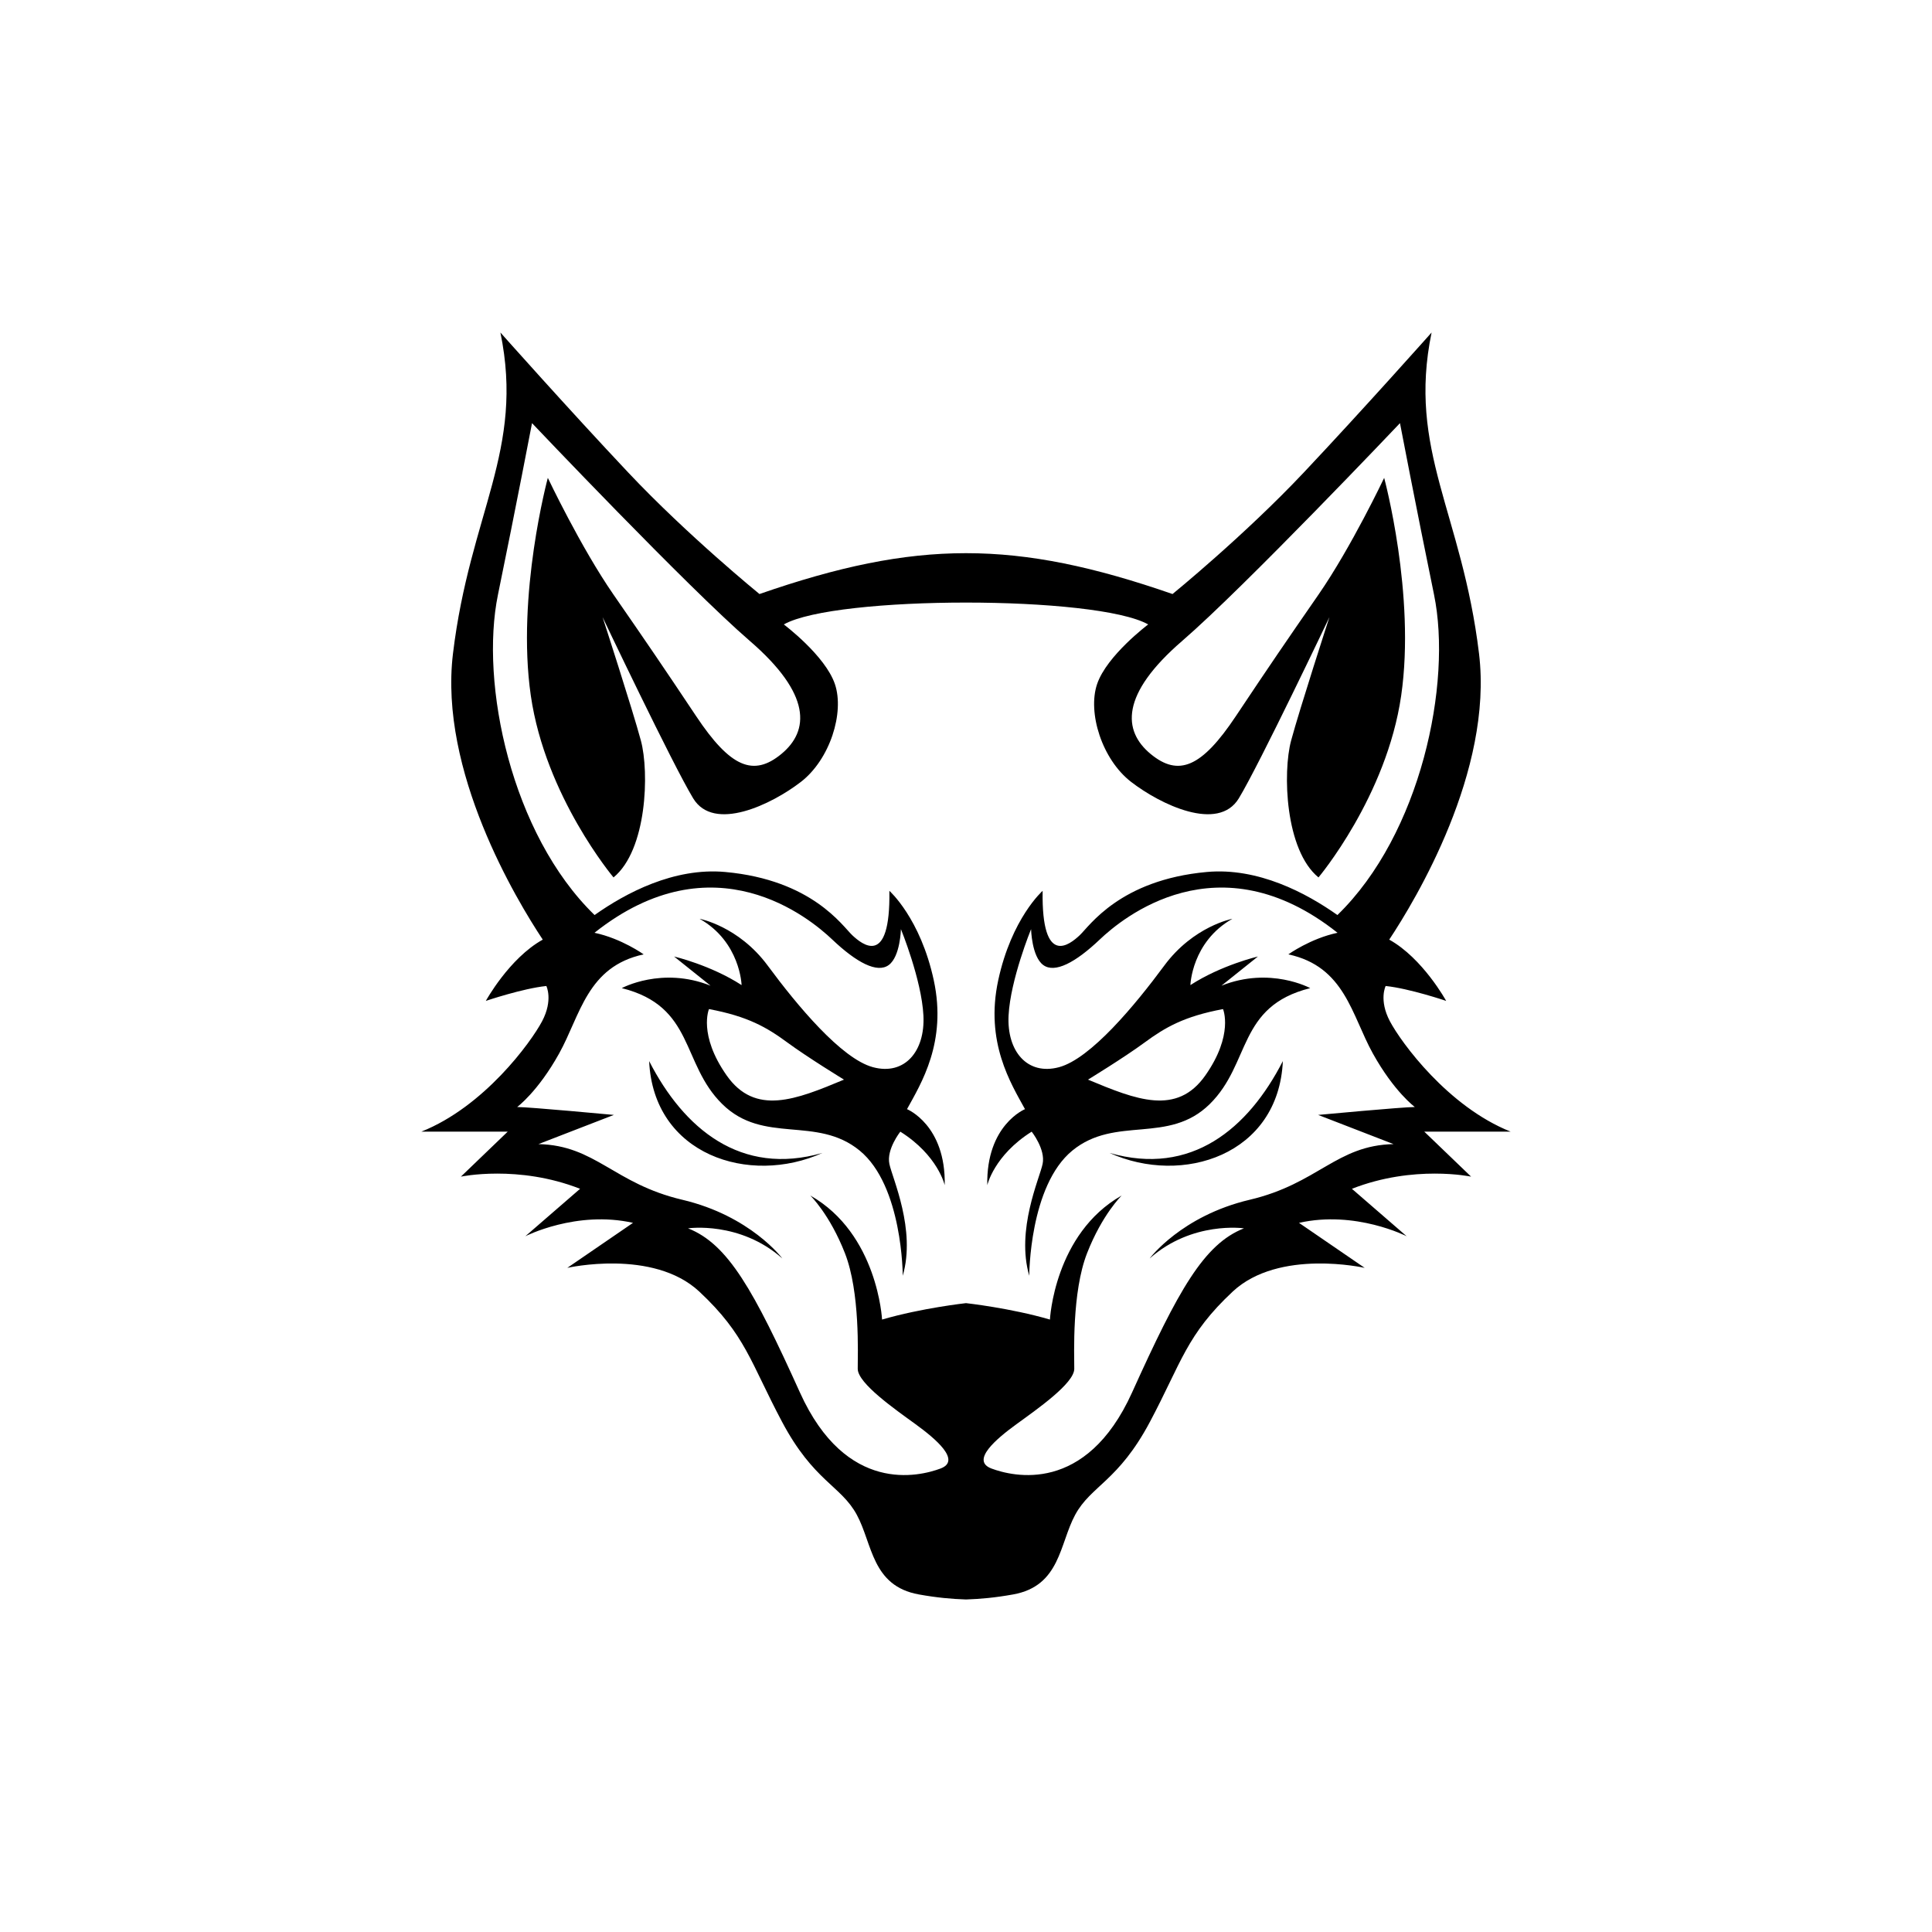
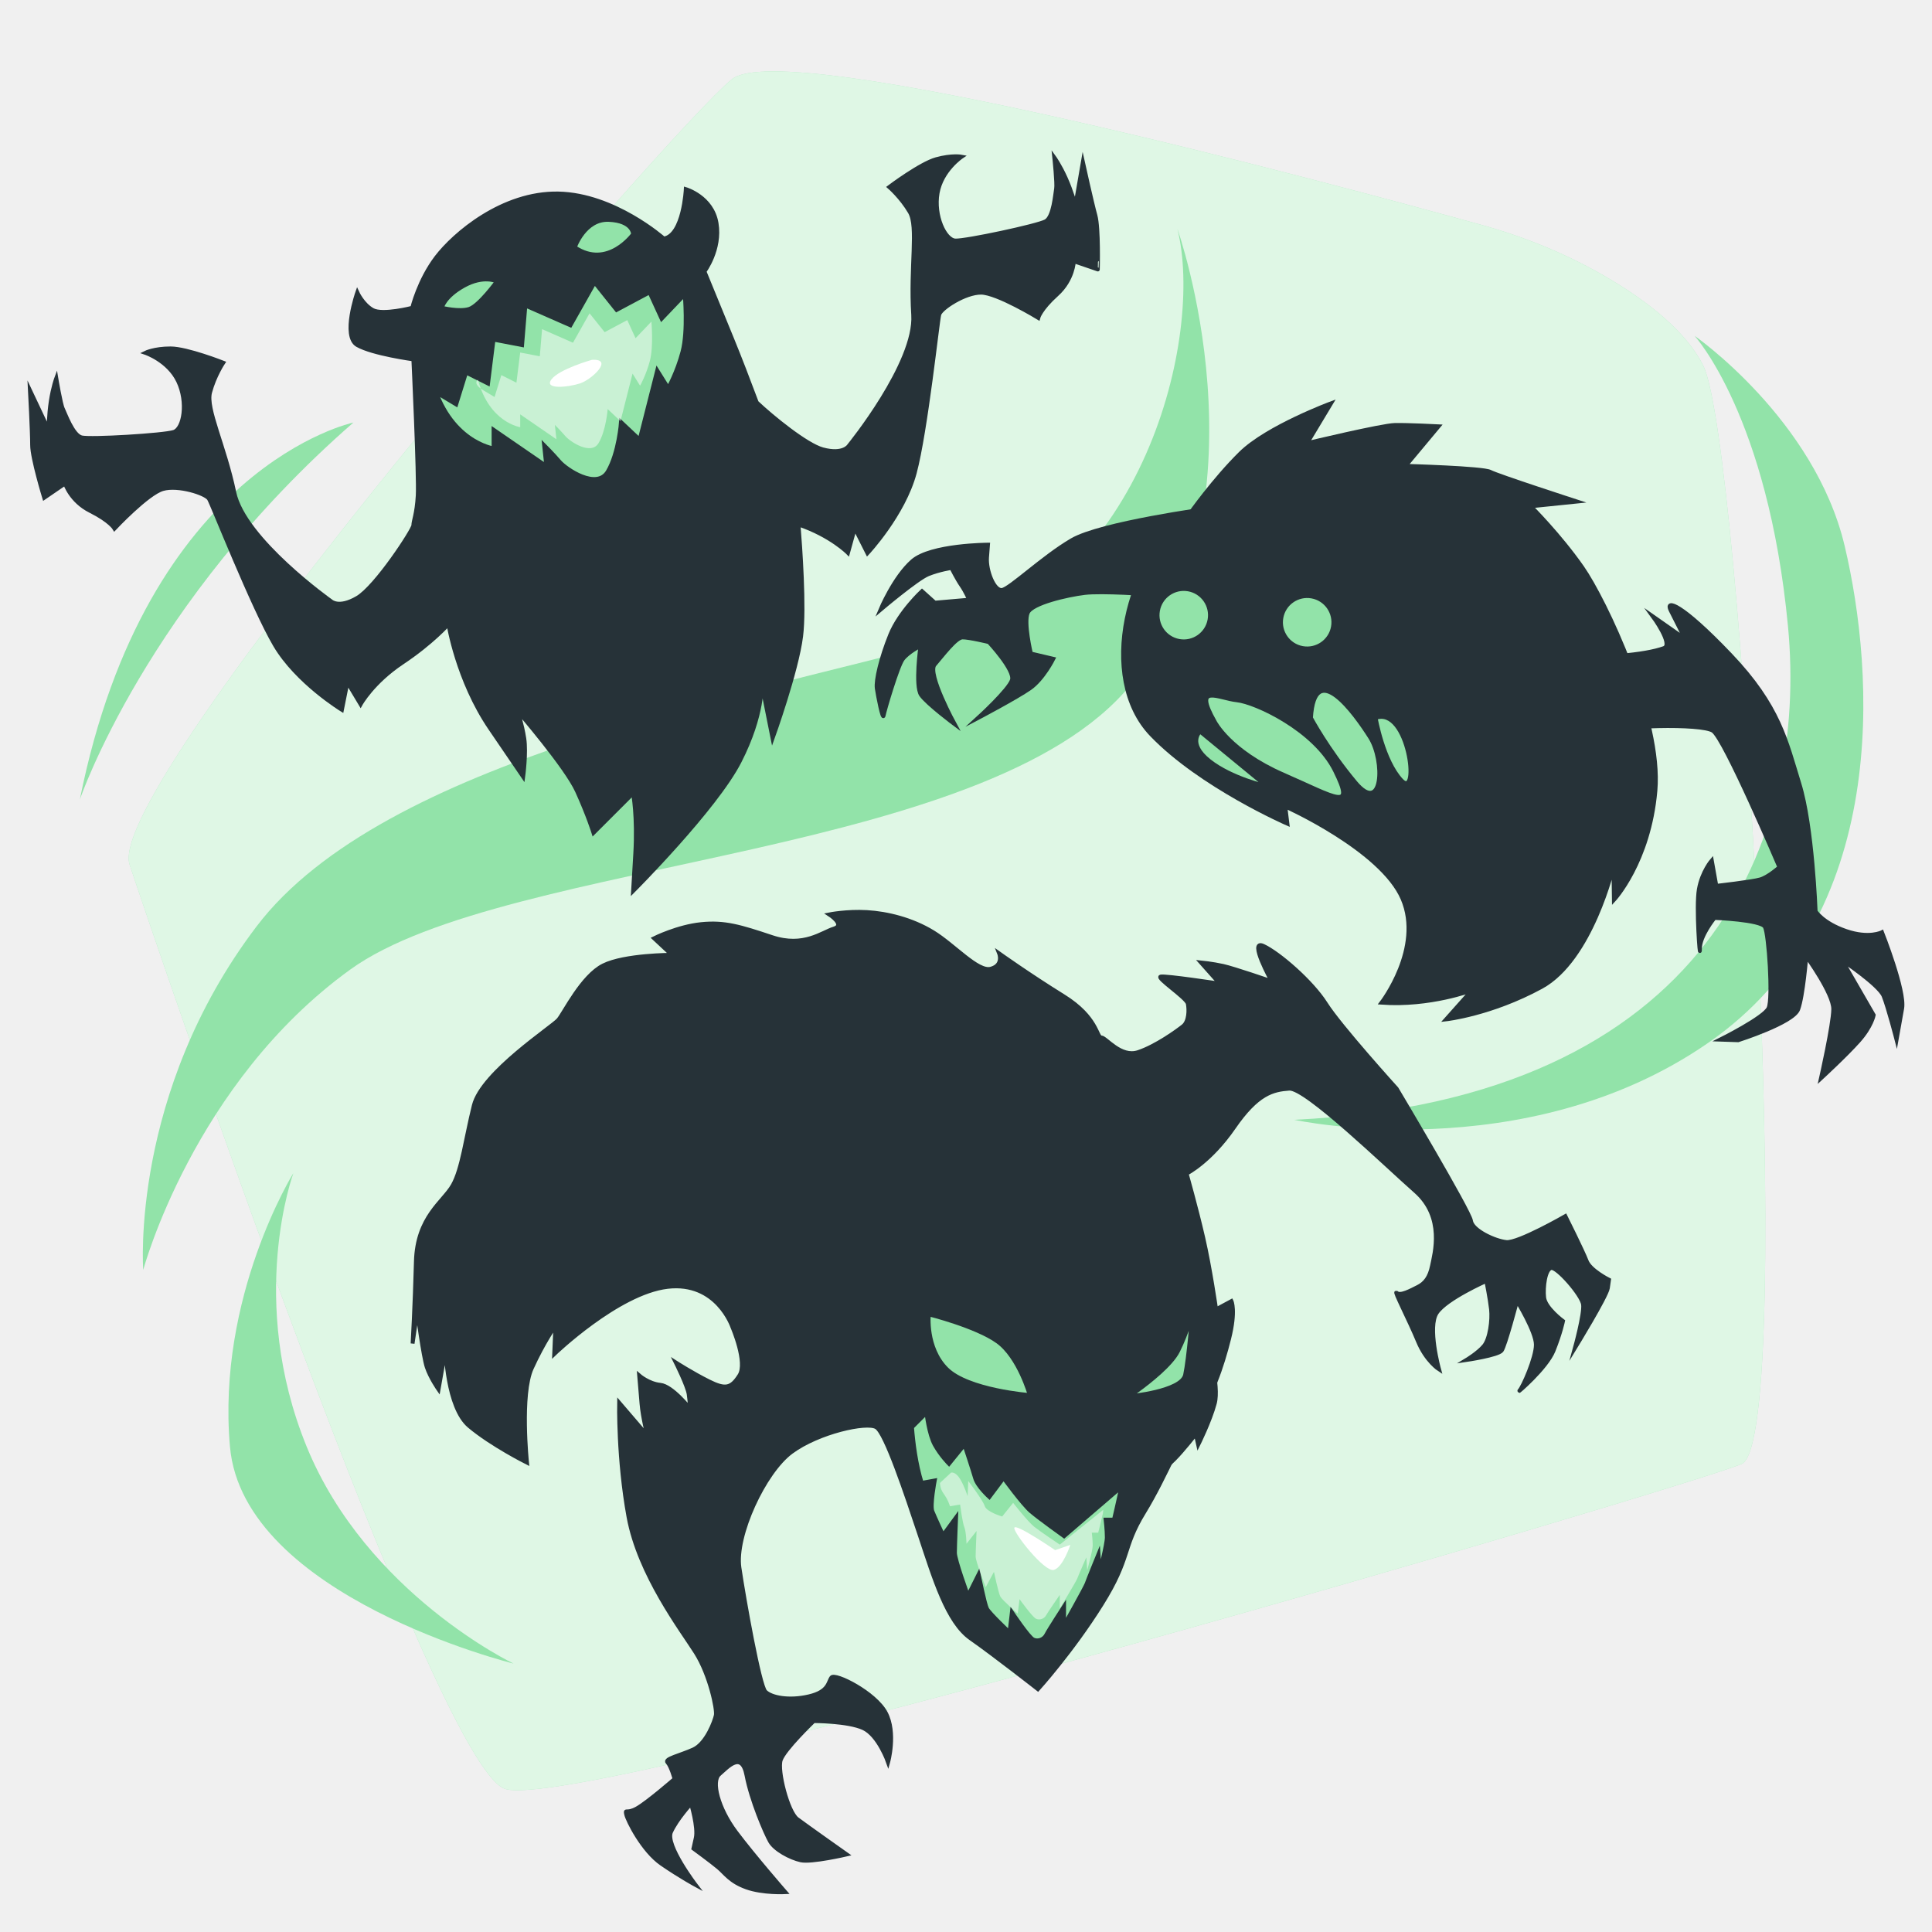
- <svg xmlns="http://www.w3.org/2000/svg" version="1.1" id="Layer_1" x="0px" y="0px" viewBox="0 0 4000 4000" style="enable-background:new 0 0 4000 4000;" xml:space="preserve">
-   <g>
-     <rect x="-0.001" style="fill-rule:evenodd;clip-rule:evenodd;fill:#FFFFFF;" width="4000.002" height="4000" />
-     <path style="fill-rule:evenodd;clip-rule:evenodd;" d="M1747.386,2235.259c0,0-74.288-45.33-117.098-76.81   c-42.806-31.473-81.84-54.142-162.423-69.25c0,0-22.668,52.885,36.515,137.245   C1563.56,2310.802,1647.923,2276.806,1747.386,2235.259 M1343.988,2196.893c71.83,140.088,189.6,238.846,358.838,190.123   C1551.76,2455.307,1352.826,2391.377,1343.988,2196.893z M2252.614,2235.259c0,0,74.284-45.33,117.094-76.81   c42.806-31.473,81.84-54.142,162.423-69.25c0,0,22.669,52.885-36.515,137.245   C2436.44,2310.802,2352.073,2276.806,2252.614,2235.259z M2656.012,2196.893c-71.834,140.088-189.604,238.846-358.846,190.123   C2448.236,2455.307,2647.17,2391.377,2656.012,2196.893z M1999.998,3311.54c-29.354-0.973-60.311-3.695-97.664-10.432   c-97.656-17.627-95.691-104.503-128.426-164.943c-32.739-60.435-89.4-69.25-154.871-192.642   c-65.479-123.393-75.545-180.052-171.236-269.448c-95.691-89.395-273.226-49.105-273.226-49.105l135.986-93.175   c-117.098-26.442-222.864,27.7-222.864,27.7l113.322-98.211c-128.426-50.362-246.781-25.177-246.781-25.177l96.948-93.178H872.39   c129.683-51.625,226.652-184.442,249.951-228.512c23.291-44.068,8.813-73.02,8.813-73.02   c-49.105,5.037-125.277,30.847-125.277,30.847s48.299-88.205,117.855-126.852c-54.443-82.12-215.283-348.713-185.905-592.133   c35.258-292.11,148.572-420.533,98.214-664.805c0,0,141.016,158.647,264.408,289.591   c123.393,130.947,271.964,251.822,271.964,251.822c324.886-112.767,530.285-112.767,855.167,0c0,0,148.572-120.875,271.964-251.822   c123.393-130.945,264.412-289.591,264.412-289.591c-50.362,244.271,62.952,372.695,98.21,664.805   c29.378,243.42-131.462,510.013-185.905,592.133c69.556,38.647,117.855,126.852,117.855,126.852s-76.172-25.81-125.277-30.847   c0,0-14.478,28.952,8.813,73.02c23.299,44.07,120.268,176.887,249.951,228.512h-178.796l96.948,93.178   c0,0-118.355-25.185-246.781,25.177l113.326,98.211c0,0-105.77-54.142-222.868-27.7l135.986,93.175   c0,0-177.535-40.29-273.226,49.105c-95.691,89.396-105.758,146.055-171.236,269.448   c-65.47,123.392-122.131,132.207-154.871,192.642c-32.735,60.44-30.77,147.317-128.426,164.943   C2060.309,3307.845,2029.352,3310.567,1999.998,3311.54z M1230.992,1894.506c64.213-45.438,164.233-98.815,270.398-89.163   c180.054,16.365,243.009,112.063,263.155,130.947c20.15,18.888,79.325,67.988,76.807-91.913c0,0,64.213,56.655,91.915,185.083   c27.698,128.433-26.445,214.058-55.404,266.933c0,0,80.579,32.74,78.068,157.39c0,0-13.851-61.691-91.915-110.802   c0,0-28.955,36.51-22.664,66.732c6.295,30.217,55.391,135.973,27.69,231.667c0,0,0.004-186.35-89.388-259.375   c-89.4-73.025-198.714-11.802-284.334-96.165c-85.62-84.365-56.893-202.248-207.983-240.02c0,0,83.101-45.33,183.83-5.035   l-75.545-60.44c0,0,75.545,17.622,139.762,59.178c0,0-2.519-89.392-86.877-137.24c0,0,80.574,15.103,141.011,96.95   c60.445,81.845,152.36,192.641,217.83,210.268c65.474,17.628,108.276-32.735,104.504-107.022   c-3.776-74.286-46.586-178.795-46.586-178.795s-1.257,56.66-25.183,74.287c-23.922,17.632-66.732-5.031-117.094-52.88   c-45.715-43.427-244.934-210.25-492.208-13.857c56.067,11.782,101.835,44.688,101.835,44.688   c-117.094,25.18-130.941,125.905-175.004,205.228c-44.067,79.322-86.881,110.802-86.881,110.802   c25.183,0,200.203,16.365,200.203,16.365l-156.132,60.44c118.355,2.513,156.132,81.845,297.778,115.213   s207.129,121.502,207.129,121.502c-88.139-78.06-195.162-62.323-195.162-62.323c83.097,32.735,135.986,128.428,231.681,339.958   c95.691,211.531,246.785,173.75,290.861,157.385c44.067-16.365-10.075-61.697-51.624-91.913   c-41.549-30.218-119.617-84.36-119.617-114.582c0-30.217,5.037-158.645-26.44-239.23c-31.478-80.583-71.769-119.611-71.769-119.611   c139.754,79.322,148.576,256.856,148.576,256.856c81.84-23.925,173.783-33.997,173.783-33.997s91.943,10.072,173.783,33.997   c0,0,8.822-177.535,148.576-256.856c0,0-40.291,39.028-71.769,119.611c-31.478,80.585-26.44,209.013-26.44,239.23   c0,30.222-78.068,84.363-119.617,114.582c-41.545,30.217-95.691,75.548-51.624,91.913c44.076,16.365,195.17,54.146,290.861-157.385   c95.695-211.53,148.584-307.223,231.681-339.958c0,0-107.023-15.737-195.162,62.323c0,0,65.482-88.133,207.129-121.502   s179.423-112.7,297.778-115.213l-156.132-60.44c0,0,175.02-16.365,200.203-16.365c0,0-42.814-31.48-86.881-110.802   c-44.063-79.323-57.91-180.048-175-205.228c0,0,45.764-32.906,101.831-44.688c-247.274-196.393-446.492-29.57-492.208,13.857   c-50.362,47.848-93.172,70.512-117.094,52.88c-23.926-17.626-25.183-74.287-25.183-74.287s-42.81,104.508-46.586,178.795   c-3.772,74.287,39.03,124.65,104.504,107.022c65.47-17.627,157.385-128.423,217.83-210.268   c60.437-81.847,141.011-96.95,141.011-96.95c-84.359,47.848-86.877,137.24-86.877,137.24   c64.217-41.557,139.762-59.178,139.762-59.178l-75.545,60.44c100.728-40.295,183.83,5.035,183.83,5.035   c-151.09,37.772-122.359,155.655-207.983,240.02c-85.62,84.363-194.934,23.14-284.334,96.165   c-89.392,73.025-89.388,259.375-89.388,259.375c-27.702-95.693,21.395-201.45,27.69-231.667   c6.291-30.222-22.664-66.732-22.664-66.732c-78.064,49.11-91.911,110.802-91.911,110.802   c-2.515-124.65,78.064-157.39,78.064-157.39c-28.959-52.875-83.101-138.5-55.404-266.933   c27.702-128.428,91.915-185.083,91.915-185.083c-2.519,159.901,56.657,110.802,76.807,91.913   c20.146-18.883,83.101-114.582,263.155-130.947c106.164-9.652,206.185,43.725,270.398,89.163l-0.004-0.013   c172.68-167.642,237.785-479.533,200.008-663.363c-37.773-183.832-70.508-355.068-70.508-355.068s-322.331,339.955-450.765,450.76   c-128.43,110.801-123.389,186.345-65.47,234.195c57.914,47.848,105.766,27.698,176.278-78.067   c70.512-105.77,103.247-153.61,171.236-251.82c67.989-98.212,135.982-241.749,135.982-241.749s65.474,241.749,35.254,450.755   c-30.221,209.013-171.248,376.475-171.248,376.475c-69.25-56.66-74.292-217.825-56.665-283.295   c17.627-65.475,79.325-255.6,79.325-255.6s-144.8,304.7-187.606,375.213c-42.806,70.512-162.427,12.59-222.864-33.998   c-60.437-46.587-90.654-143.537-70.508-202.715c20.137-59.172,105.766-123.392,105.766-123.392   c-107.308-60.358-647.127-60.358-754.431,0c0,0,85.624,64.22,105.762,123.392c20.146,59.178-10.071,156.128-70.512,202.715   c-60.433,46.588-180.054,104.51-222.86,33.998c-42.806-70.513-187.606-375.213-187.606-375.213s61.698,190.125,79.325,255.6   c17.627,65.47,12.585,226.635-56.665,283.295c0,0-141.028-167.461-171.244-376.475c-30.225-209.006,35.25-450.755,35.25-450.755   s67.993,143.537,135.982,241.749c67.989,98.21,100.724,146.05,171.236,251.82c70.512,105.765,118.363,125.915,176.278,78.067   c57.918-47.85,62.96-123.394-65.47-234.195c-128.434-110.805-450.765-450.76-450.765-450.76s-32.735,171.237-70.508,355.068   c-37.773,183.83,27.327,495.721,200.008,663.363L1230.992,1894.506z" />
+ <svg xmlns="http://www.w3.org/2000/svg" version="1.1" x="0px" y="0px" viewBox="0 0 500 500" style="enable-background:new 0 0 500 500;" xml:space="preserve">
+   <g id="Background_Simple">
+     <g>
+       <path style="fill:#92E3A9;" d="M416.954,72.433c-10.454-6.268-21.766-10.963-33.513-14.218    C344.36,47.388,203.223,9.333,189.414,20.512C173.368,33.501,26.665,203.127,33.542,223.758    c6.877,20.63,78.7,232.281,97.038,239.158c18.338,6.877,305.633-77.936,320.15-84.049c14.517-6.113,0-264.372-9.933-284.238    C436.382,85.798,426.534,78.176,416.954,72.433z" />
+       <path style="opacity:0.7;fill:#FFFFFF;" d="M416.954,72.433c-10.454-6.268-21.766-10.963-33.513-14.218    C344.36,47.388,203.223,9.333,189.414,20.512C173.368,33.501,26.665,203.127,33.542,223.758    c6.877,20.63,78.7,232.281,97.038,239.158c18.338,6.877,305.633-77.936,320.15-84.049c14.517-6.113,0-264.372-9.933-284.238    C436.382,85.798,426.534,78.176,416.954,72.433z" />
+     </g>
+   </g>
+   <g id="Plasma">
+     <g>
+       <path style="fill:#92E3A9;" d="M132.906,430.536c0,0-37.99-18.131-53.531-56.121c-15.541-37.99-3.454-70.799-3.454-70.799    s-19.858,31.946-16.405,70.799C62.97,413.268,132.906,430.536,132.906,430.536z" />
+       <path style="fill:#92E3A9;" d="M37.068,328.655c0,0-3.454-45.76,29.355-88.93c32.809-43.17,126.479-59.656,178.072-73.861    c51.593-14.206,67.134-78.961,60.227-106.589c0,0,24.175,68.209-10.361,115.696c-34.536,47.487-163.182,46.623-203.762,75.979    C50.019,280.304,37.068,328.655,37.068,328.655z" />
+       <path style="fill:#92E3A9;" d="M20.664,206.915c0,0,17.221-50.826,70.799-97.564C91.462,109.351,37.932,120.575,20.664,206.915z" />
+       <path style="fill:#92E3A9;" d="M334.941,289.802c0,0,59.574,12.951,107.061-19.858c47.487-32.809,43.17-95.837,35.399-128.647    c-7.771-32.809-38.853-54.394-38.853-54.394s18.995,20.722,24.175,75.116C467.905,216.413,442.866,284.621,334.941,289.802z" />
+     </g>
+   </g>
+   <g id="Ghost_3">
+     <g>
+       <path style="fill:#263238;stroke:#263238;stroke-miterlimit:10;" d="M189.535,343.429c0,0,3.97,9.161,1.832,12.52    c-2.137,3.359-3.664,3.664-7.939,1.527c-4.275-2.138-8.55-4.886-8.55-4.886s3.054,6.107,3.359,8.245    c0.305,2.138,0.305,3.664,0.305,3.664s-4.58-5.802-7.634-6.107c-3.054-0.305-5.497-2.443-5.497-2.443s0.305,3.664,0.611,7.329    c0.305,3.664,1.527,8.245,1.527,8.245l-7.329-8.55c0,0-0.305,14.657,2.443,29.62c2.748,14.963,13.741,29.315,17.406,35.117    c3.664,5.802,5.496,14.657,5.191,16.184c-0.305,1.527-2.443,7.329-5.802,8.855s-7.634,2.443-6.718,3.359    c0.916,0.916,1.832,4.275,1.832,4.275s-7.023,6.107-9.772,7.634c-2.748,1.527-3.054,0-2.748,1.527    c0.305,1.527,4.275,9.466,9.161,12.825c4.886,3.359,8.855,5.497,8.855,5.497s-7.939-10.382-6.413-13.741    c1.527-3.359,5.191-7.329,5.191-7.329s1.832,6.107,1.221,8.855c-0.611,2.748-0.611,2.748-0.611,2.748s4.58,3.359,6.413,4.886    c1.832,1.527,3.054,3.664,7.329,5.191c4.275,1.527,10.077,1.221,10.077,1.221s-8.245-9.466-12.825-15.574    c-4.58-6.107-6.413-13.13-4.275-14.963c2.138-1.832,5.802-6.107,7.023,0.305c1.221,6.413,4.886,14.963,6.107,17.1    c1.221,2.138,5.191,4.275,7.939,4.886c2.748,0.611,11.909-1.527,11.909-1.527s-10.382-7.329-12.825-9.161    c-2.443-1.832-5.191-12.52-4.275-15.268c0.916-2.748,8.55-10.077,8.55-10.077s8.856,0,12.825,1.832    c3.97,1.832,6.413,8.855,6.413,8.855s2.138-7.634-0.611-12.825c-2.748-5.191-13.131-10.382-14.047-9.161    c-0.916,1.221-0.611,3.664-5.802,4.886c-5.191,1.221-9.772,0.305-11.298-1.221c-1.527-1.527-5.497-23.818-6.718-32.063    c-1.221-8.245,6.413-24.734,13.436-29.926c7.023-5.191,19.543-7.939,21.986-6.413s7.634,17.1,11.298,28.093    c3.664,10.993,7.023,22.292,13.131,26.566c6.107,4.275,17.406,13.131,17.406,13.131s8.855-9.772,16.49-21.986    c7.634-12.214,5.191-14.352,10.993-23.818c5.802-9.466,10.077-21.07,13.741-25.345c3.664-4.275,6.413-12.214,8.245-19.543    c1.832-7.329,0.611-9.772,0.611-9.772l-3.97,2.138c0,0-1.527-10.688-3.359-18.627c-1.832-7.94-4.275-16.49-4.275-16.49    s6.107-3.054,12.215-11.909c6.107-8.855,10.077-9.772,14.352-10.077c4.275-0.305,25.04,19.849,32.674,26.566    c7.634,6.718,4.886,16.184,4.275,19.238c-0.611,3.054-1.832,4.58-3.664,5.497c-1.832,0.916-4.58,2.443-5.497,1.527    c-0.916-0.916,3.359,7.329,5.497,12.52c2.138,5.191,5.496,7.329,5.496,7.329s-3.054-10.993-0.611-14.657    c2.443-3.664,12.825-8.245,12.825-8.245s0.916,4.58,1.221,7.329c0.305,2.748-0.305,7.634-1.832,9.466    c-1.527,1.832-4.58,3.664-4.58,3.664s8.245-1.221,9.161-2.443c0.916-1.221,3.97-12.825,3.97-12.825s4.886,7.939,4.886,11.298    s-3.359,10.993-4.275,11.909c-0.916,0.916,7.023-5.802,8.855-10.382c1.832-4.58,2.443-7.634,2.443-7.634s-4.581-3.359-4.886-6.107    c-0.305-2.748,0.305-7.329,1.832-7.634c1.527-0.305,7.939,7.023,8.245,9.466c0.305,2.443-2.137,11.298-2.137,11.298    s8.245-13.436,8.55-15.574c0.305-2.137,0.305-2.137,0.305-2.137s-4.886-2.443-5.802-4.886s-5.496-11.604-5.496-11.604    s-12.215,7.023-15.268,6.718c-3.054-0.305-8.855-3.054-9.161-5.496c-0.305-2.443-19.238-34.201-19.238-34.201    s-14.657-16.184-18.322-21.986c-3.664-5.802-12.215-13.131-16.184-14.963c-3.97-1.832,2.137,9.161,2.137,9.161    s-9.772-3.359-12.52-3.97c-2.748-0.611-5.802-0.916-5.802-0.916l4.886,5.497c0,0-14.047-2.138-15.268-1.832    c-1.221,0.305,6.718,5.497,7.023,7.023c0.305,1.527,0.305,4.581-1.221,5.802c-1.527,1.222-7.023,5.191-11.604,6.718    c-4.581,1.527-8.362-3.799-9.584-3.799c-1.221,0-0.916-5.191-9.772-10.688c-8.855-5.497-16.655-11.06-16.655-11.06    s1.221,3.054-2.138,3.97c-3.359,0.916-9.466-6.107-14.963-9.466c-5.497-3.359-11.909-4.886-17.1-5.191    c-5.191-0.305-9.772,0.611-9.772,0.611s4.275,2.748,1.221,3.664c-3.054,0.916-7.774,4.952-16.019,2.204    c-8.245-2.748-12.214-3.97-18.322-3.359c-6.107,0.611-12.215,3.664-12.215,3.664l4.58,4.275c0,0-12.214,0-17.711,2.748    c-5.496,2.748-10.077,12.214-11.604,14.047c-1.527,1.832-19.759,13.636-21.896,22.186c-2.138,8.55-3.026,16.424-5.469,20.699    c-2.443,4.275-9.223,8.125-9.528,19.728c-0.305,11.604-0.854,21.19-0.854,21.19l1.222-8.245c0,0,1.527,11.604,2.443,14.352    c0.916,2.748,3.054,5.802,3.054,5.802l1.832-10.382c0,0,0.305,14.963,6.107,19.849c5.802,4.886,14.963,9.466,14.963,9.466    s-1.832-17.711,1.221-24.429c3.054-6.718,6.107-10.993,6.107-10.993l-0.305,7.329c0,0,16.49-15.879,29.315-17.406    S189.535,343.429,189.535,343.429z" />
+       <path style="fill:#263238;stroke:#263238;stroke-miterlimit:10;" d="M233.628,357.046c0,0-1.228,2.457-0.614,5.834    c0.614,3.378,2.764,6.755,2.764,6.755l3.992-3.992c0,0,0.614,5.527,2.149,8.291c1.535,2.763,3.685,4.913,3.685,4.913l3.992-4.913    c0,0,2.149,6.448,2.764,8.598c0.614,2.149,3.685,4.913,3.685,4.913l3.685-4.913c0,0,4.913,6.755,7.062,8.598    c2.149,1.842,8.598,6.448,8.598,6.448l17.502-15.046v5.527c0,0,8.905-8.291,11.054-10.44c2.149-2.149,5.527-6.448,5.527-6.448    l0.614,2.764c0,0,3.071-6.141,4.299-10.747c1.228-4.606-1.842-15.046-1.842-15.046" />
+       <path style="fill:#92E3A9;stroke:#263238;stroke-miterlimit:10;" d="M275.387,397.578c0,0-6.448-4.606-8.598-6.448    c-2.149-1.842-7.062-8.598-7.062-8.598l-3.685,4.913c0,0-3.071-2.764-3.685-4.913c-0.614-2.149-2.764-8.598-2.764-8.598    l-3.992,4.913c0,0-2.149-2.149-3.685-4.913c-1.535-2.764-2.149-8.291-2.149-8.291l-3.735,3.735    c0.31,3.996,0.994,9.51,2.506,14.382l3.378-0.614c0,0-1.228,6.448-0.614,7.983c0.614,1.535,2.764,6.141,2.764,6.141l3.378-4.606    c0,0-0.307,7.369-0.307,9.212c0,1.842,3.378,11.054,3.378,11.054l2.764-5.527c0,0,1.535,7.676,2.149,8.905    c0.614,1.228,5.834,6.141,5.834,6.141l0.614-5.22c0,0,4.299,6.448,5.527,7.062c1.228,0.614,2.763,0,3.378-1.228    c0.614-1.228,4.606-7.369,4.606-7.369v4.913c0,0,5.527-9.826,5.834-10.747c0.307-0.921,3.071-7.676,3.071-7.676l0.307,4.606    c0,0,1.842-7.062,1.842-8.905c0-1.842-0.307-4.606-0.307-4.606h2.15c0,0,1.228-5.22,1.535-6.755    c0.065-0.323,0.115-0.855,0.155-1.486L275.387,397.578z" />
+       <path style="opacity:0.5;fill:#FFFFFF;" d="M274.273,399.747c0,0-4.971-3.309-6.628-4.632c-1.657-1.323-5.444-6.176-5.444-6.176    l-2.84,3.529c0,0-4.044-1.165-4.518-2.709c-0.473-1.544-4.26-6.476-4.26-6.476l-0.17,3.919c0,0-0.756-2.455-1.94-4.44    c-1.184-1.985-2.339-1.651-2.339-1.651l-2.879,2.683c0.239,2.871,1.448,2.527,2.614,6.026l2.604-0.441c0,0,0.615,4.73,1.088,5.832    c0.473,1.103,0.569,4.314,0.569,4.314l2.604-3.309c0,0-0.237,5.294-0.237,6.617s2.604,7.94,2.604,7.94l2.13-3.97    c0,0,1.184,5.514,1.657,6.396c0.473,0.882,4.497,4.411,4.497,4.411l0.473-3.75c0,0,3.314,4.632,4.261,5.073    c0.947,0.441,2.13,0,2.604-0.882c0.473-0.882,3.551-5.294,3.551-5.294v3.529c0,0,4.261-7.058,4.497-7.72    c0.237-0.662,2.367-5.514,2.367-5.514l0.237,3.309c0,0,1.42-5.073,1.42-6.396s-0.237-3.308-0.237-3.308h1.657    c0,0,0.947-3.75,1.183-4.852c0.05-0.232,0.089-0.615,0.12-1.067L274.273,399.747z" />
+       <path style="fill:#FFFFFF;" d="M276.997,399.814l-3.92,1.363c0,0-10.225-6.987-10.566-5.794    c-0.341,1.193,7.839,11.588,10.225,10.906C275.122,405.608,276.997,399.814,276.997,399.814z" />
+       <path style="fill:#92E3A9;stroke:#263238;stroke-miterlimit:10;" d="M266.483,361.038c0,0-2.764-9.826-8.291-13.818    c-5.527-3.992-17.809-7.062-17.809-7.062s-0.921,8.598,4.606,14.125C250.516,359.81,266.483,361.038,266.483,361.038z" />
+       <path style="fill:#92E3A9;stroke:#263238;stroke-miterlimit:10;" d="M292.276,361.345c0,0,0.828-0.552,2.068-1.455    c3.098-2.256,8.767-6.705,10.522-10.213c2.456-4.913,3.685-9.826,3.685-9.826s-0.921,11.668-1.842,15.967    S292.276,361.345,292.276,361.345z" />
+     </g>
+   </g>
+   <g id="Ghost_2">
+     <g>
+       <path style="fill:#263238;stroke:#263238;stroke-miterlimit:10;" d="M312.775,131.632c0,0-27.876,3.771-35.372,8.146    c-7.496,4.375-16.013,12.599-18.082,12.903c-2.069,0.303-4.13-5.101-3.876-8.415c0.254-3.313,0.254-3.313,0.254-3.313    s-14.788,0.055-19.564,4.242c-4.776,4.188-8.294,12.63-8.294,12.63s9.494-8.05,12.388-9.214c2.894-1.164,5.998-1.619,5.998-1.619    s1.49,2.952,2.56,4.486c1.07,1.534,2.025,3.719,2.025,3.719l-8.87,0.772l-3.332-2.996c0,0-5.827,5.396-8.231,11.35    c-2.403,5.954-3.772,11.756-3.469,13.825c0.303,2.069,1.539,8.335,1.771,7.033s3.62-12.79,4.945-14.57    c1.324-1.779,4.583-3.477,4.583-3.477s-1.452,10.416,0.154,12.717c1.606,2.301,8.723,7.598,8.723,7.598s-7.183-13.14-5.206-15.422    c1.976-2.282,5.508-7.027,7.193-7.063s6.837,1.217,6.837,1.217s6.77,7.251,5.981,9.797c-0.789,2.546-8.807,9.852-8.807,9.852    s10.007-5.272,13.458-7.68c3.452-2.408,6.064-7.653,6.064-7.653l-5.802-1.369c0,0-1.923-8.067-0.808-10.556    c1.115-2.488,10.216-4.563,14.68-5.112c4.464-0.549,17.067,0.351,17.067,0.351L312.775,131.632z" />
+       <path style="fill:#263238;stroke:#263238;stroke-miterlimit:10;" d="M307.811,133.1c0,0,6.296-8.955,13.221-15.783    c6.925-6.828,23.465-12.952,23.465-12.952l-6.202,10.315c0,0,19.296-4.626,22.668-4.698c3.371-0.072,11.358,0.343,11.358,0.343    l-8.539,10.235c0,0,20.055,0.547,21.892,1.546s22.477,7.695,22.477,7.695l-11.974,1.227c0,0,7.421,7.367,13.309,15.803    c5.887,8.437,20.553,39.26,18.935,57.781s-10.75,28.314-10.75,28.314l-0.121-8.754c0,0-5.648,24.184-18.665,31.272    c-13.017,7.087-24.665,8.372-24.665,8.372l6.715-7.537c0,0-10.81,4.121-23.412,3.222c0,0,10.92-14.178,5.461-26.905    c-5.459-12.727-30.345-23.874-30.345-23.874l0.549,4.464c0,0-22.426-9.755-35.192-23.057    C283.86,175.399,291.762,144.013,307.811,133.1z" />
+       <g>
+         <path style="fill:#92E3A9;stroke:#263238;stroke-miterlimit:10;" d="M310.574,189.332c0,0-3.349,3.034,2.392,7.585     c5.741,4.551,14.83,6.573,14.83,6.573L310.574,189.332z" />
+         <path style="fill:#92E3A9;stroke:#263238;stroke-miterlimit:10;" d="M314.401,186.804c0,0,3.827,7.585,17.7,13.652     c13.873,6.068,18.657,9.607,13.395-1.011s-20.571-17.697-25.355-18.203C315.358,180.736,308.66,176.691,314.401,186.804z" />
+         <path style="fill:#92E3A9;stroke:#263238;stroke-miterlimit:10;" d="M339.277,185.793c0,0,4.305,8.09,11.481,16.686     s7.654-5.562,3.827-11.63C350.758,184.781,340.234,170.118,339.277,185.793z" />
+         <path style="fill:#92E3A9;stroke:#263238;stroke-miterlimit:10;" d="M356.021,185.793c0,0,1.914,11.124,6.697,16.181     C367.502,207.03,364.632,182.759,356.021,185.793z" />
+       </g>
+       <path style="fill:#92E3A9;stroke:#263238;stroke-miterlimit:10;" d="M331.622,159.855c-0.656,3.686,1.8,7.206,5.486,7.862    s7.206-1.8,7.862-5.486c0.656-3.686-1.8-7.206-5.486-7.862C335.797,153.713,332.278,156.169,331.622,159.855z" />
+       <path style="fill:#92E3A9;stroke:#263238;stroke-miterlimit:10;" d="M299.681,158.018c-0.656,3.686,1.8,7.206,5.486,7.862    c3.686,0.656,7.206-1.8,7.862-5.486c0.656-3.686-1.8-7.206-5.486-7.862C303.857,151.876,300.338,154.332,299.681,158.018z" />
+       <path style="fill:#263238;stroke:#263238;stroke-miterlimit:10;" d="M397.232,168.497c0,0,16.835,1.653,21.95,1.22    c5.115-0.433,8.928-1.098,11.439-1.994c2.511-0.896-2.899-8.241-2.899-8.241l8.362,5.855c0,0-2.235-4.428-3.724-7.38    c-1.49-2.952,2.685-1.873,15.422,11.478c12.737,13.351,14.486,22.395,17.899,33.414c3.412,11.019,4.204,32.991,4.204,32.991    s1.815,3.01,7.827,5.088c6.012,2.078,9.347,0.32,9.347,0.32s6.03,15.18,5.219,19.738c-0.811,4.558-1.449,8.139-1.449,8.139    s-2.19-8.451-3.354-11.345c-1.164-2.894-10.771-9.306-10.771-9.306l8.216,14.225c0,0-0.522,2.93-3.879,6.698    c-3.358,3.769-9.784,9.678-9.784,9.678s3.143-13.883,3.187-17.905c0.044-4.022-6.971-13.668-6.971-13.668    s-0.82,10.266-2.108,13.731c-1.288,3.465-15.527,7.984-15.527,7.984l-4.674-0.16c0,0,11.425-5.691,12.54-8.18    c1.115-2.488,0.048-19.136-0.965-20.996c-1.012-1.859-13.022-2.318-13.022-2.318s-3.857,4.687-3.785,8.059    c0.072,3.371-1.076-10.939-0.264-15.497c0.811-4.558,3.344-7.465,3.344-7.465l1.178,6.591c0,0,9.254-1.04,11.381-1.669    c2.127-0.629,4.927-3.153,4.927-3.153S446.294,191,443.27,189.119c-3.024-1.882-23.903-1.568-32.737,0.89" />
+     </g>
+   </g>
+   <g id="Ghost_1">
+     <g>
+       <path style="fill:#263238;stroke:#263238;stroke-miterlimit:10;" d="M283.492,55.755c-0.91-3.288-3.244-13.853-3.244-13.853    l-1.928,11.154c0,0-0.986-3.562-2.52-6.973c-1.534-3.41-2.963-5.375-2.963-5.375s0.724,6.88,0.48,8.128    c-0.245,1.248-0.646,7.259-2.686,8.414c-2.04,1.155-20.703,5.141-23.397,5.001c-2.694-0.139-5.61-6.412-4.585-12.301    c1.025-5.889,6.248-9.4,6.248-9.4s-2.496-0.489-6.606,0.648c-4.11,1.138-12.167,7.203-12.167,7.203s3.102,2.681,5.336,6.488    c2.234,3.807,0.079,14.139,0.874,26.604c0.795,12.465-16.604,33.802-16.604,33.802s-1.387,2.449-6.804,0.998    c-4.215-1.129-13.161-8.432-17.074-12.139c-2.177-5.821-4.416-11.639-6.427-16.546c-7.108-17.343-7.108-17.343-7.108-17.343    s4.265-5.686,3.127-12.51c-1.137-6.824-7.961-8.814-7.961-8.814s-0.569,11.942-5.686,12.794c0,0-12.794-11.373-27.295-11.657    c-14.5-0.284-27.01,10.52-31.56,16.491c-4.549,5.971-6.255,13.079-6.255,13.079s-7.677,1.99-10.236,0.569    c-2.559-1.422-3.98-4.549-3.98-4.549s-3.981,11.373,0,13.647c3.98,2.274,14.5,3.696,14.5,3.696s1.422,30.422,1.137,35.256    s-1.137,6.539-1.137,7.677c0,1.137-9.667,15.922-14.5,18.765c-4.833,2.843-6.824,0.853-6.824,0.853s-22.461-15.922-25.02-28.148    c-2.559-12.226-7.392-21.608-6.255-25.873s3.412-7.677,3.412-7.677s-9.382-3.696-13.647-3.696s-6.54,1.137-6.54,1.137    s5.971,1.99,8.53,7.392c2.559,5.402,1.422,12.226-1.137,13.079c-2.559,0.853-21.608,1.99-23.883,1.422    c-2.274-0.569-4.265-6.255-4.833-7.392c-0.569-1.137-1.706-7.961-1.706-7.961s-0.853,2.275-1.422,5.971    c-0.569,3.696-0.569,7.392-0.569,7.392l-4.834-10.236c0,0,0.569,10.804,0.569,14.216c0,3.412,3.128,13.648,3.128,13.648    l5.402-3.696c0,0,1.421,4.549,6.539,7.108s6.255,4.549,6.255,4.549s8.53-9.098,12.51-10.235c3.98-1.137,11.089,1.137,11.941,2.559    c0.853,1.422,11.373,28.148,17.059,37.815c5.686,9.667,17.343,16.775,17.343,16.775l1.422-7.108l3.412,5.686    c0,0,3.128-5.686,10.804-10.804s11.941-9.951,11.941-9.951s2.274,14.5,10.804,27.01c8.53,12.51,8.53,12.51,8.53,12.51    s0.853-6.255,0.284-9.951c-0.569-3.696-1.706-7.108-1.706-7.108s12.51,14.5,15.353,20.755c2.843,6.255,4.265,10.804,4.265,10.804    l10.236-10.236c0,0,1.137,5.971,0.569,15.638c-0.569,9.667-0.569,9.667-0.569,9.667s21.324-21.324,27.579-33.55    c6.255-12.226,5.686-20.187,5.686-20.187l2.843,14.216c0,0,6.255-17.344,7.392-26.442c0.924-7.395-0.217-23.241-0.677-28.916    c8.433,2.893,12.801,7.357,12.801,7.357l1.771-6.391l3.266,6.471c0,0,9.338-9.96,12.24-20.794    c2.901-10.834,5.91-39.397,6.353-40.995c0.443-1.598,6.686-5.686,10.826-5.652c4.14,0.034,14.787,6.527,14.787,6.527    s0.565-2.221,4.815-6.053c4.25-3.831,4.406-8.595,4.406-8.595l6.192,2.121C284.119,69.742,284.402,59.043,283.492,55.755z" />
+       <path style="fill:#92E3A9;stroke:#263238;stroke-miterlimit:10;" d="M111.806,98.13c0,0-2.274,1.422,1.99,3.981    c4.265,2.559,4.265,2.559,4.265,2.559l2.559-8.245l5.686,2.843l1.422-11.373l7.392,1.422l0.853-10.235l11.657,5.118l6.255-11.089    l5.686,7.108l8.53-4.549l3.128,6.824l5.971-6.255c0,0,0.853,9.383-0.569,14.785s-3.696,9.383-3.696,9.383l-2.843-4.549    l-4.549,17.912l-4.833-4.549c0,0-0.569,7.961-3.412,12.795c-2.843,4.833-10.804-0.569-12.51-2.559    c-1.706-1.99-3.98-4.265-3.98-4.265l0.569,5.402l-13.647-9.383v4.833C127.728,116.042,116.071,114.336,111.806,98.13z" />
+       <path style="opacity:0.5;fill:#FFFFFF;" d="M123.698,98.258c0,0-1.561,0.976,1.366,2.732c2.927,1.756,2.927,1.756,2.927,1.756    l1.756-5.659l3.903,1.951l0.976-7.806l5.074,0.976l0.585-7.025l8.001,3.513l4.293-7.611l3.903,4.879l5.854-3.122l2.147,4.683    l4.098-4.293c0,0,0.585,6.44-0.39,10.147c-0.976,3.708-2.537,6.44-2.537,6.44l-1.951-3.122l-3.122,12.294l-3.317-3.122    c0,0-0.39,5.464-2.342,8.781c-1.951,3.317-7.415-0.39-8.586-1.756c-1.171-1.366-2.732-2.927-2.732-2.927l0.39,3.708l-9.367-6.44    v3.317C134.626,110.552,126.625,109.382,123.698,98.258z" />
+       <path style="fill:#FFFFFF;" d="M153.193,93.123c0,0-8.457,2.368-10.487,5.074c-2.03,2.706,4.398,2.03,7.442,1.015    C153.193,98.197,158.944,92.784,153.193,93.123z" />
+       <path style="fill:#92E3A9;stroke:#263238;stroke-miterlimit:10;" d="M128.581,72.826c0,0-3.412-1.706-8.53,1.137    c-5.118,2.843-5.686,5.686-5.686,5.686s4.549,1.137,7.108,0.284C124.032,79.081,128.581,72.826,128.581,72.826z" />
+       <path style="fill:#92E3A9;stroke:#263238;stroke-miterlimit:10;" d="M148.768,64.012c0,0,2.559-7.392,8.814-7.108    c6.255,0.284,6.255,3.696,6.255,3.696S157.298,69.698,148.768,64.012z" />
+     </g>
  </g>
</svg>
